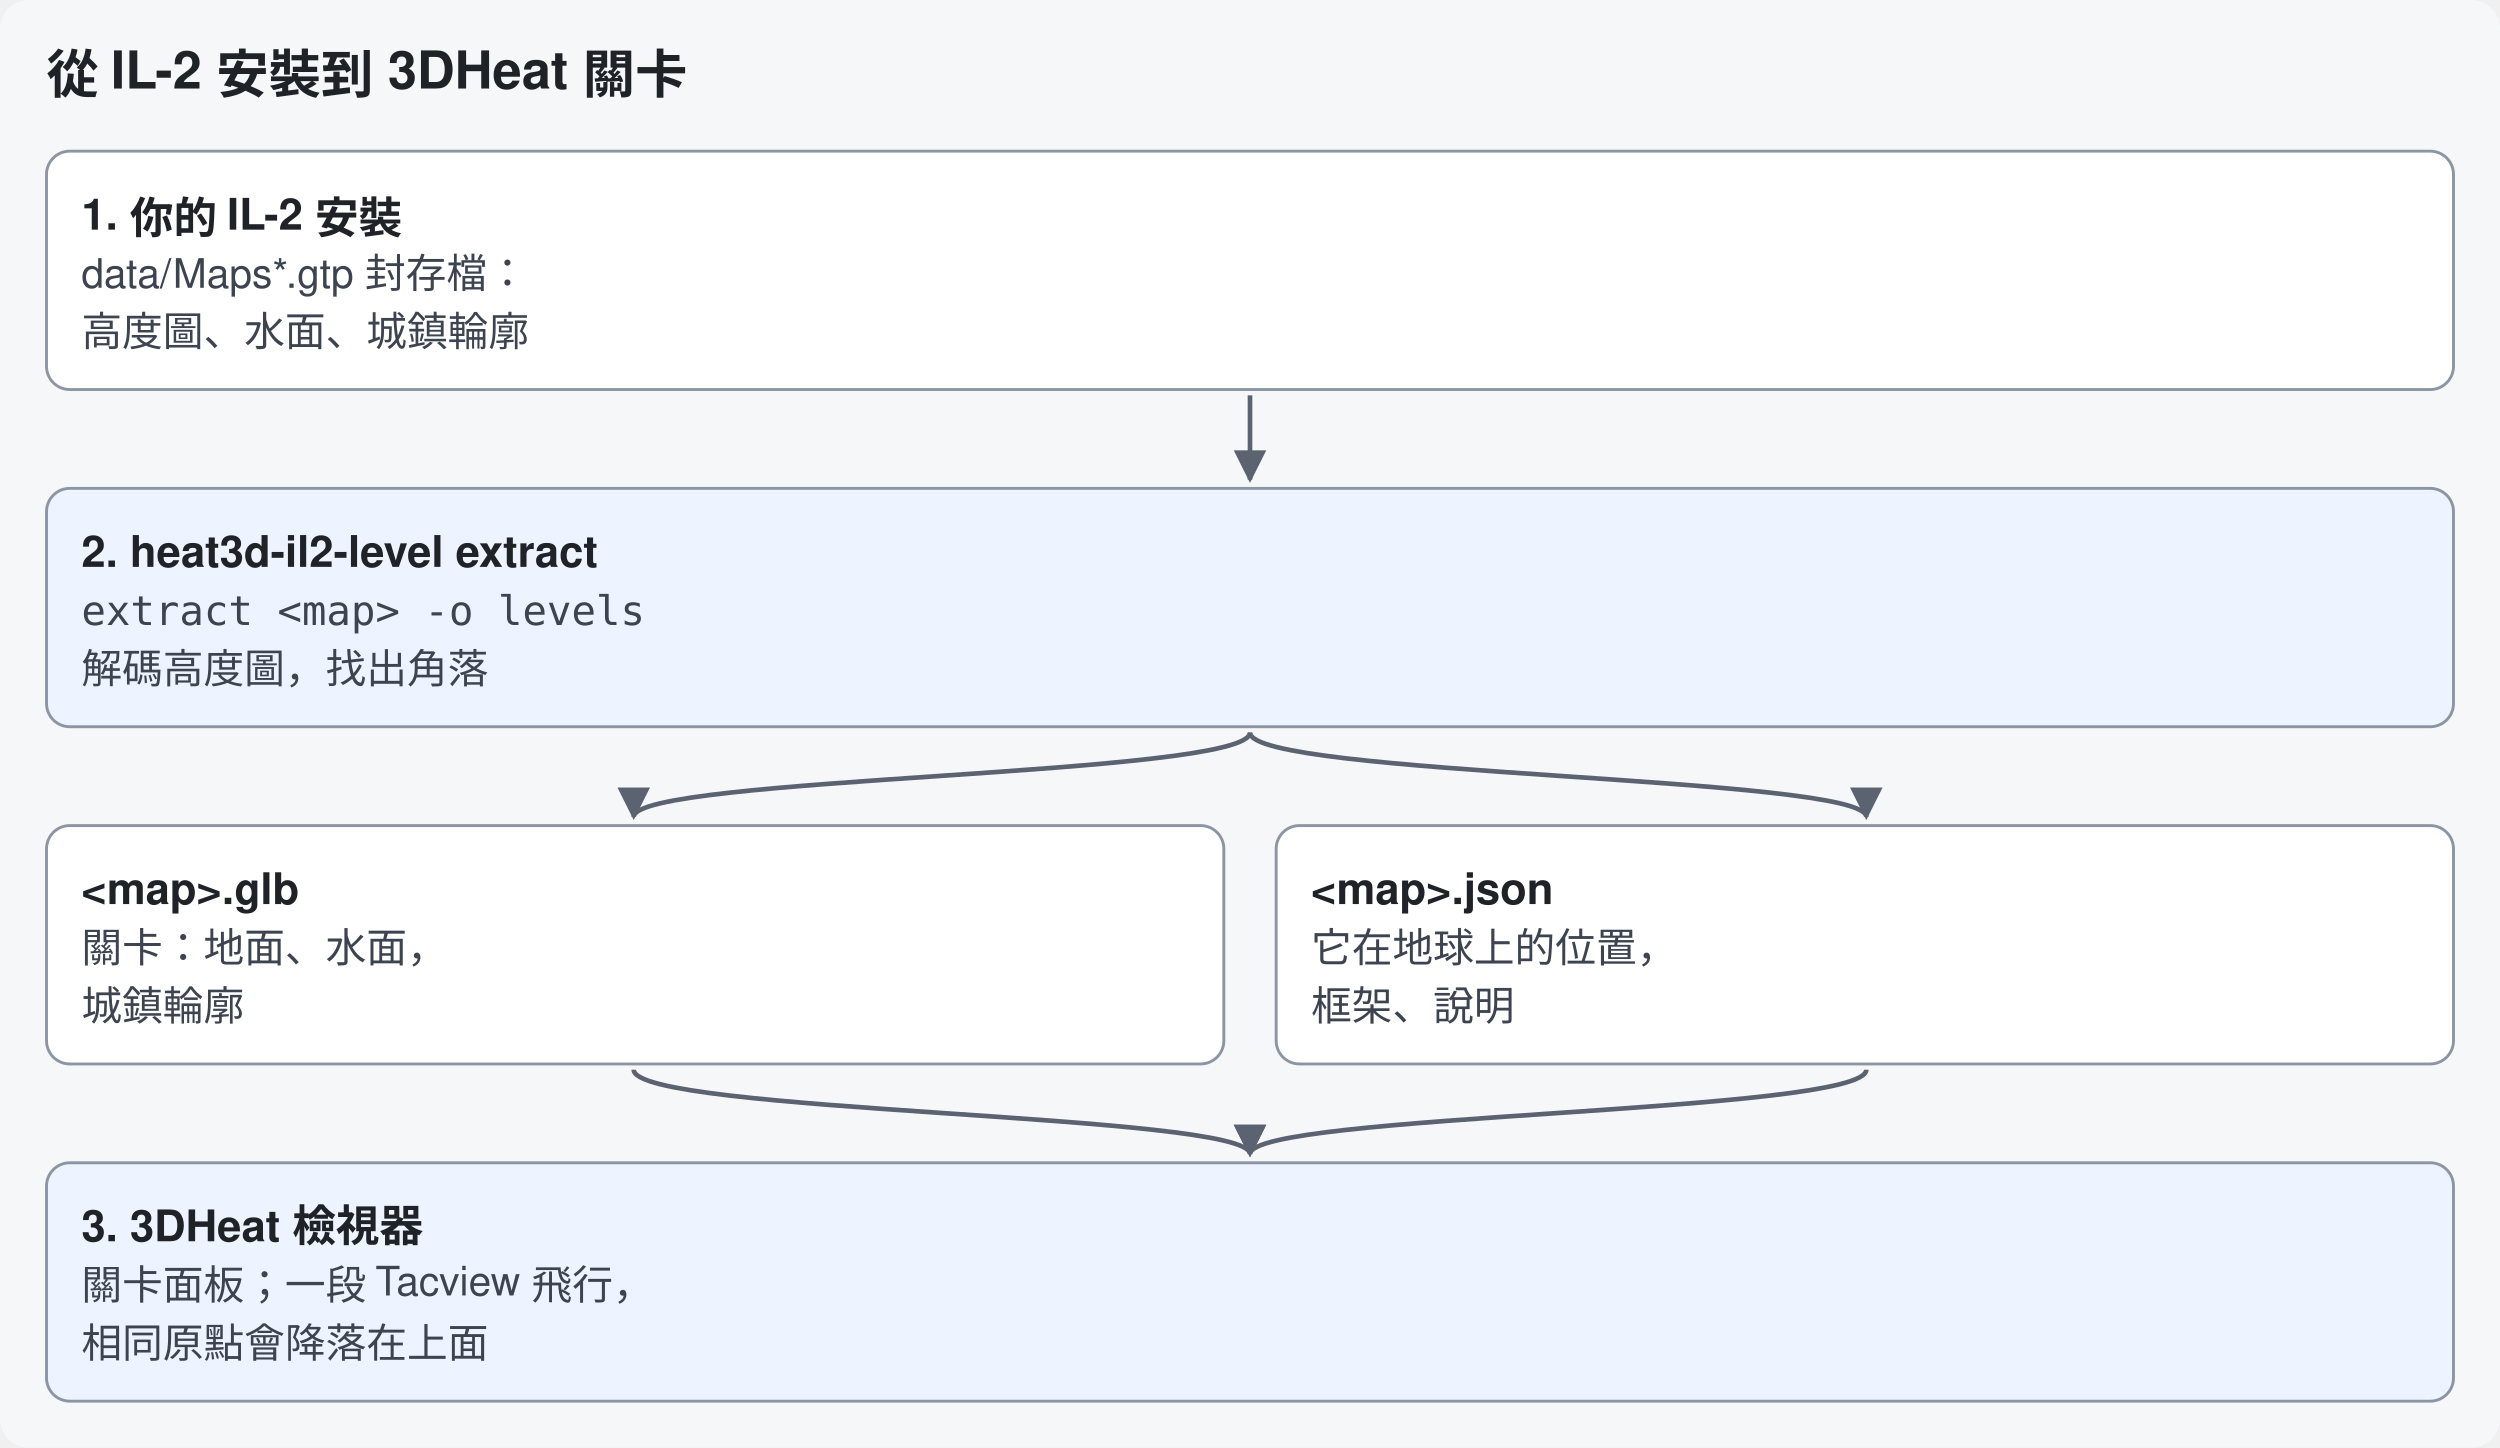
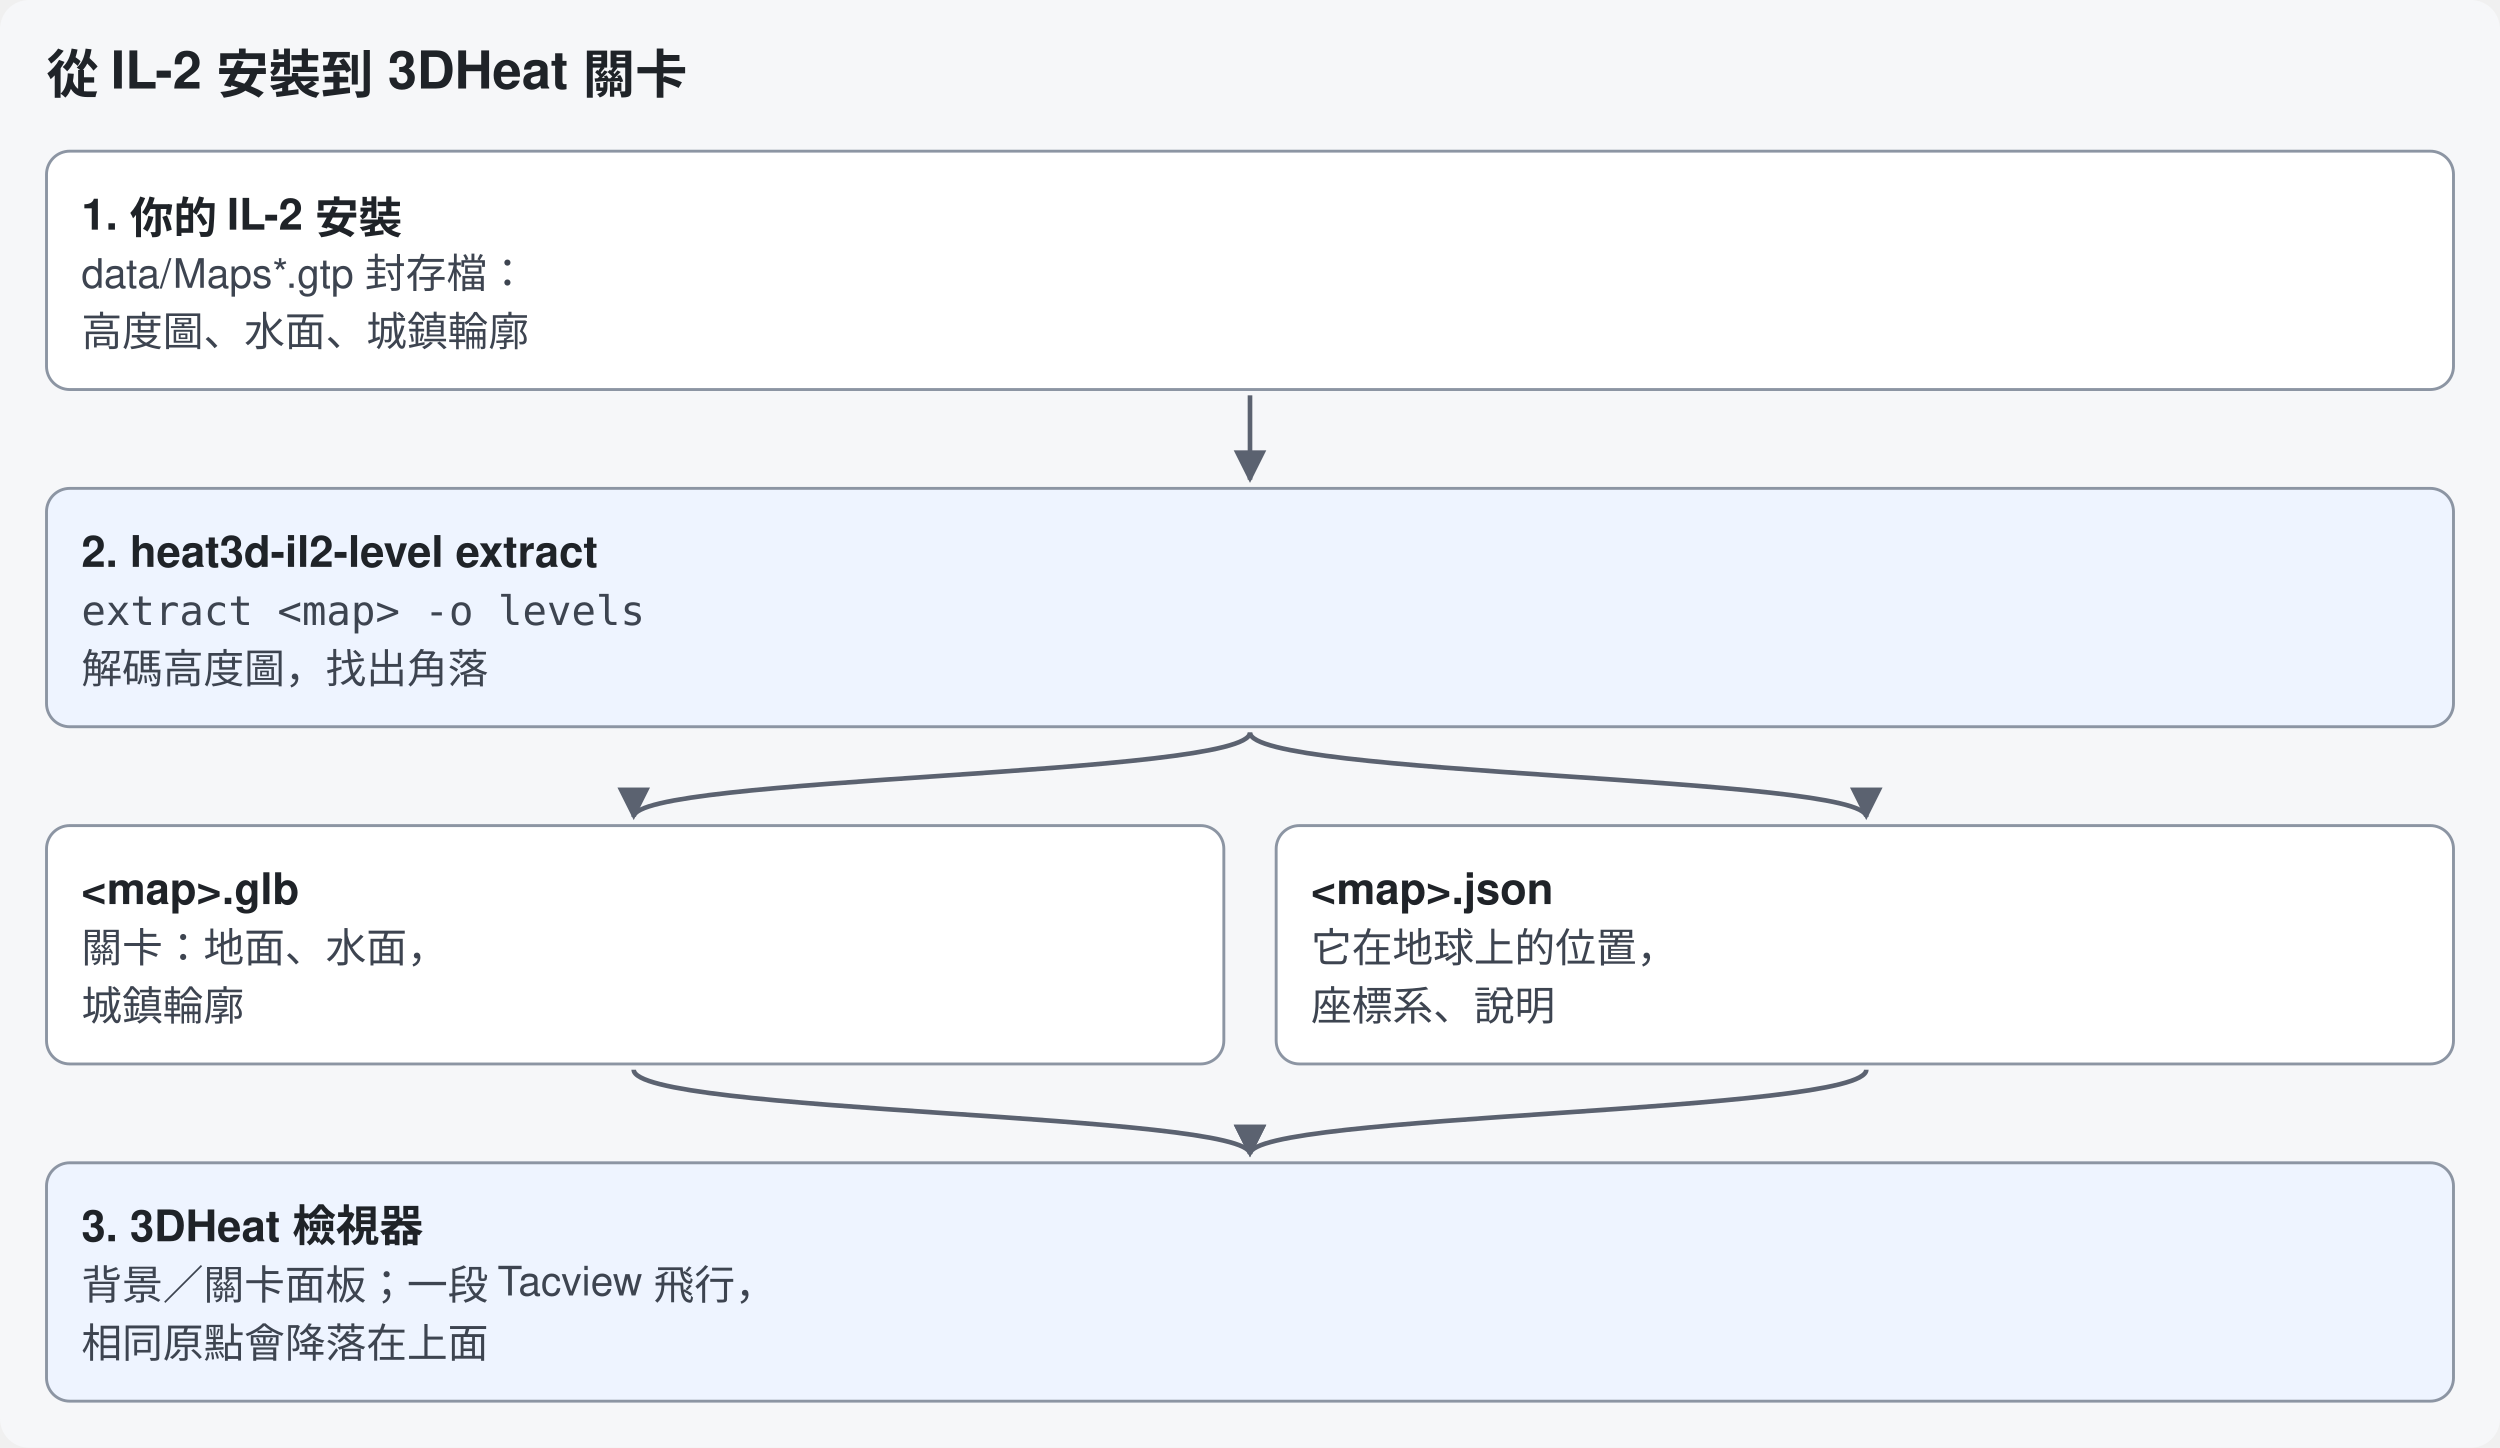
<svg xmlns="http://www.w3.org/2000/svg" width="860" height="498" viewBox="0 0 860 498" font-family="Segoe UI,Helvetica,Arial,sans-serif">
  <defs>
    <marker id="a" viewBox="0 0 10 10" refX="9" refY="5" markerWidth="7" markerHeight="7" orient="auto">
      <path d="M0,0L10,5L0,10z" fill="#5b6270" />
    </marker>
  </defs>
  <rect width="860" height="498" rx="10" fill="#f6f7f9" />
  <text x="16" y="32" font-size="18" fill="#1f2328" font-weight="600">從 IL-2 安裝到 3DHeat 關卡</text>
  <rect x="16" y="52" width="828" height="82" rx="8" fill="#ffffff" stroke="#8c95a3" />
  <text x="28" y="79" font-size="15" fill="#1f2328" font-weight="600">1. 你的 IL-2 安裝</text>
  <text x="28" y="99" font-size="14" fill="#3d4450">data/Maps*.gtp 封存檔：</text>
  <text x="28" y="119" font-size="14" fill="#3d4450">高度圖、水面、城鎮輪廓</text>
  <rect x="16" y="168" width="828" height="82" rx="8" fill="#eef4ff" stroke="#8c95a3" />
  <text x="28" y="195" font-size="15" fill="#1f2328" font-weight="600">2. heat3d-il2-level extract</text>
  <text x="28" y="215" font-size="14" fill="#3d4450" font-family="Consolas,Menlo,monospace">extract &lt;map&gt; -o levels</text>
  <text x="28" y="235" font-size="14" fill="#3d4450">解碼高度圖，找出角落</text>
  <path d="M430,136 C430,151.0 430,151.0 430,165" fill="none" stroke="#5b6270" stroke-width="1.6" marker-end="url(#a)" />
  <rect x="16" y="284" width="405" height="82" rx="8" fill="#ffffff" stroke="#8c95a3" />
  <text x="28" y="311" font-size="15" fill="#1f2328" font-weight="600">&lt;map&gt;.glb</text>
  <text x="28" y="331" font-size="14" fill="#3d4450">關卡：地面、水面，</text>
  <text x="28" y="351" font-size="14" fill="#3d4450">城鎮輪廓</text>
  <rect x="439" y="284" width="405" height="82" rx="8" fill="#ffffff" stroke="#8c95a3" />
  <text x="451" y="311" font-size="15" fill="#1f2328" font-weight="600">&lt;map&gt;.json</text>
  <text x="451" y="331" font-size="14" fill="#3d4450">它在地球上的位置，</text>
-   <text x="451" y="351" font-size="14" fill="#3d4450">框架、說明</text>
+   <text x="451" y="351" font-size="14" fill="#3d4450">座標系、說明</text>
  <path d="M430,252 C430,267.0 218,267.0 218,281" fill="none" stroke="#5b6270" stroke-width="1.6" marker-end="url(#a)" />
  <path d="M430,252 C430,267.0 642,267.0 642,281" fill="none" stroke="#5b6270" stroke-width="1.6" marker-end="url(#a)" />
  <rect x="16" y="400" width="828" height="82" rx="8" fill="#eef4ff" stroke="#8c95a3" />
  <text x="28" y="427" font-size="15" fill="#1f2328" font-weight="600">3. 3DHeat 檢視器</text>
-   <text x="28" y="447" font-size="14" fill="#3d4450">關卡面板；一段 Tacview 飛行，</text>
+   <text x="28" y="447" font-size="14" fill="#3d4450">背景／關卡面板；一段 Tacview 飛行，</text>
  <text x="28" y="467" font-size="14" fill="#3d4450">相同原點會降落在上面</text>
  <path d="M218,368 C218,383.0 430,383.0 430,397" fill="none" stroke="#5b6270" stroke-width="1.6" marker-end="url(#a)" />
  <path d="M642,368 C642,383.0 430,383.0 430,397" fill="none" stroke="#5b6270" stroke-width="1.6" marker-end="url(#a)" />
</svg>
